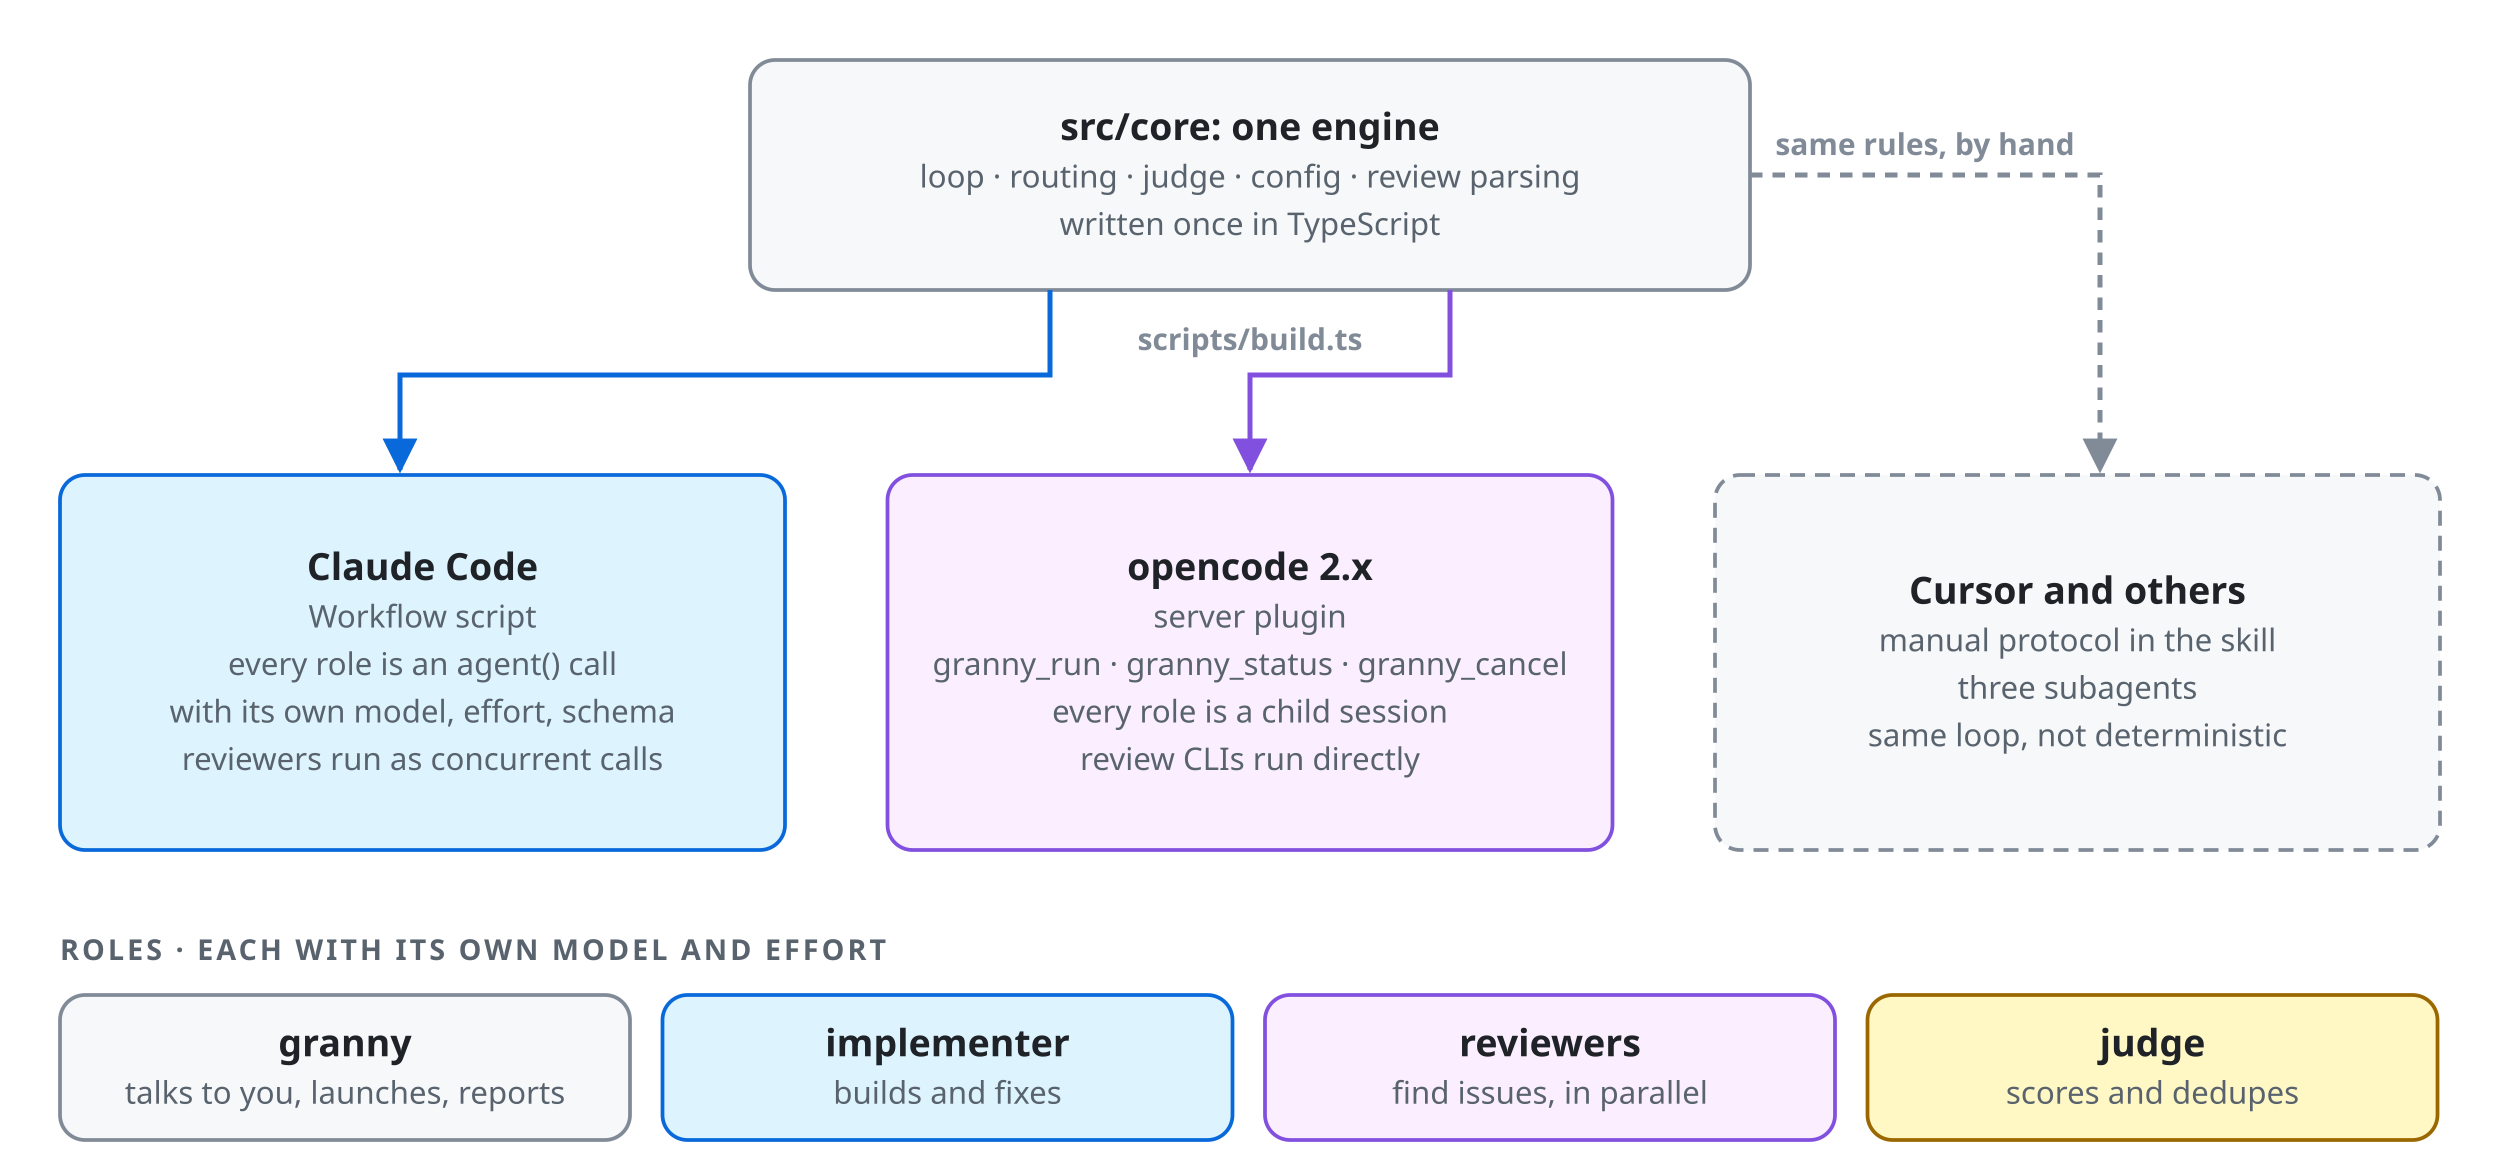
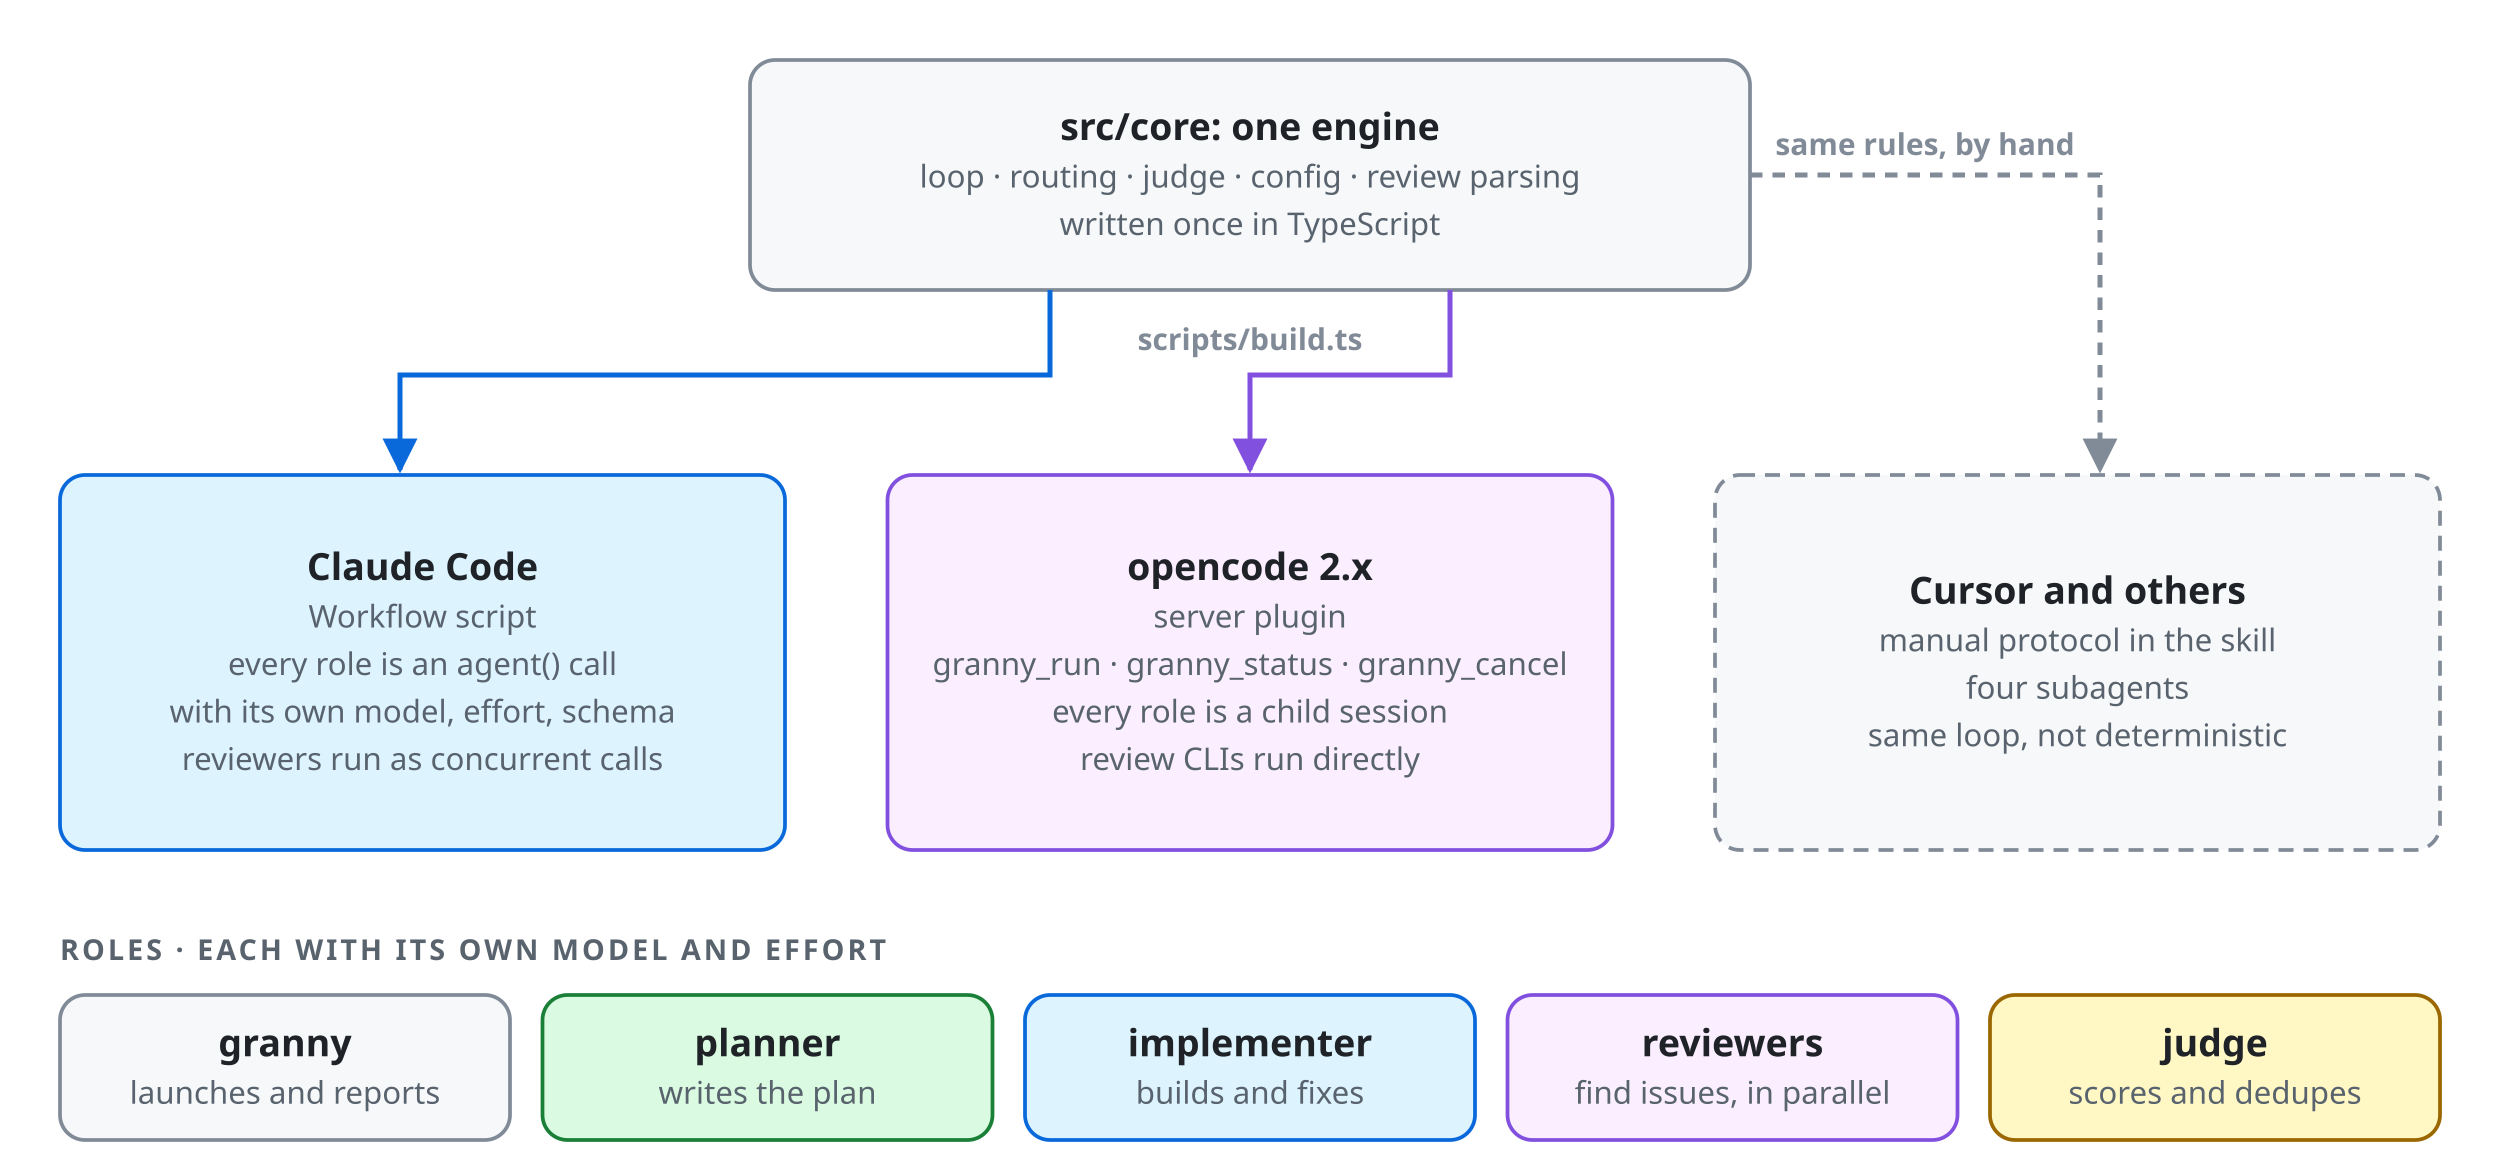
<svg xmlns="http://www.w3.org/2000/svg" width="1000" height="470" viewBox="0 0 1000 470" role="img" aria-label="granny-workflow: one core engine, generated for Claude Code and opencode; Cursor follows it by hand">
  <defs>
    <marker id="a-neutral" viewBox="0 0 10 10" refX="9" refY="5" markerWidth="7" markerHeight="7" orient="auto-start-reverse">
      <path d="M0,0 L10,5 L0,10 z" fill="#818b98" />
    </marker>
    <marker id="a-blue" viewBox="0 0 10 10" refX="9" refY="5" markerWidth="7" markerHeight="7" orient="auto-start-reverse">
      <path d="M0,0 L10,5 L0,10 z" fill="#0969da" />
    </marker>
    <marker id="a-purple" viewBox="0 0 10 10" refX="9" refY="5" markerWidth="7" markerHeight="7" orient="auto-start-reverse">
      <path d="M0,0 L10,5 L0,10 z" fill="#8250df" />
    </marker>
    <marker id="a-amber" viewBox="0 0 10 10" refX="9" refY="5" markerWidth="7" markerHeight="7" orient="auto-start-reverse">
      <path d="M0,0 L10,5 L0,10 z" fill="#9a6700" />
    </marker>
    <marker id="a-red" viewBox="0 0 10 10" refX="9" refY="5" markerWidth="7" markerHeight="7" orient="auto-start-reverse">
      <path d="M0,0 L10,5 L0,10 z" fill="#cf222e" />
    </marker>
    <marker id="a-green" viewBox="0 0 10 10" refX="9" refY="5" markerWidth="7" markerHeight="7" orient="auto-start-reverse">
      <path d="M0,0 L10,5 L0,10 z" fill="#1a7f37" />
    </marker>
    <marker id="a-muted" viewBox="0 0 10 10" refX="9" refY="5" markerWidth="7" markerHeight="7" orient="auto-start-reverse">
      <path d="M0,0 L10,5 L0,10 z" fill="#818b98" />
    </marker>
  </defs>
  <rect x="300" y="24" width="400" height="92" rx="10" fill="#f6f8fa" stroke="#818b98" stroke-width="1.5" />
  <text x="500" y="56" font-family="-apple-system, BlinkMacSystemFont, 'Segoe UI', 'Noto Sans', Helvetica, Arial, sans-serif" font-size="15" font-weight="600" fill="#1f2328" text-anchor="middle">src/core: one engine</text>
  <text x="500" y="75" font-family="-apple-system, BlinkMacSystemFont, 'Segoe UI', 'Noto Sans', Helvetica, Arial, sans-serif" font-size="12.5" font-weight="400" fill="#59636e" text-anchor="middle">loop · routing · judge · config · review parsing</text>
  <text x="500" y="94" font-family="-apple-system, BlinkMacSystemFont, 'Segoe UI', 'Noto Sans', Helvetica, Arial, sans-serif" font-size="12.5" font-weight="400" fill="#59636e" text-anchor="middle">written once in TypeScript</text>
  <path d="M420,116 L420,150 L160,150 L160,188" fill="none" stroke="#0969da" stroke-width="2" marker-end="url(#a-blue)" />
  <path d="M580,116 L580,150 L500,150 L500,188" fill="none" stroke="#8250df" stroke-width="2" marker-end="url(#a-purple)" />
  <text x="500" y="140" font-family="-apple-system, BlinkMacSystemFont, 'Segoe UI', 'Noto Sans', Helvetica, Arial, sans-serif" font-size="12" font-weight="600" fill="#818b98" text-anchor="middle">scripts/build.ts</text>
  <path d="M700,70 L840,70 L840,188" fill="none" stroke="#818b98" stroke-width="2" stroke-dasharray="5 4" marker-end="url(#a-muted)" />
  <text x="770" y="62" font-family="-apple-system, BlinkMacSystemFont, 'Segoe UI', 'Noto Sans', Helvetica, Arial, sans-serif" font-size="12" font-weight="600" fill="#818b98" text-anchor="middle">same rules, by hand</text>
  <rect x="24" y="190" width="290" height="150" rx="10" fill="#ddf4ff" stroke="#0969da" stroke-width="1.5" />
  <text x="169" y="232" font-family="-apple-system, BlinkMacSystemFont, 'Segoe UI', 'Noto Sans', Helvetica, Arial, sans-serif" font-size="15" font-weight="600" fill="#1f2328" text-anchor="middle">Claude Code</text>
  <text x="169" y="251" font-family="-apple-system, BlinkMacSystemFont, 'Segoe UI', 'Noto Sans', Helvetica, Arial, sans-serif" font-size="12.5" font-weight="400" fill="#59636e" text-anchor="middle">Workflow script</text>
  <text x="169" y="270" font-family="-apple-system, BlinkMacSystemFont, 'Segoe UI', 'Noto Sans', Helvetica, Arial, sans-serif" font-size="12.5" font-weight="400" fill="#59636e" text-anchor="middle">every role is an agent() call</text>
  <text x="169" y="289" font-family="-apple-system, BlinkMacSystemFont, 'Segoe UI', 'Noto Sans', Helvetica, Arial, sans-serif" font-size="12.5" font-weight="400" fill="#59636e" text-anchor="middle">with its own model, effort, schema</text>
  <text x="169" y="308" font-family="-apple-system, BlinkMacSystemFont, 'Segoe UI', 'Noto Sans', Helvetica, Arial, sans-serif" font-size="12.5" font-weight="400" fill="#59636e" text-anchor="middle">reviewers run as concurrent calls</text>
  <rect x="355" y="190" width="290" height="150" rx="10" fill="#fbefff" stroke="#8250df" stroke-width="1.5" />
  <text x="500" y="232" font-family="-apple-system, BlinkMacSystemFont, 'Segoe UI', 'Noto Sans', Helvetica, Arial, sans-serif" font-size="15" font-weight="600" fill="#1f2328" text-anchor="middle">opencode 2.x</text>
  <text x="500" y="251" font-family="-apple-system, BlinkMacSystemFont, 'Segoe UI', 'Noto Sans', Helvetica, Arial, sans-serif" font-size="12.5" font-weight="400" fill="#59636e" text-anchor="middle">server plugin</text>
  <text x="500" y="270" font-family="-apple-system, BlinkMacSystemFont, 'Segoe UI', 'Noto Sans', Helvetica, Arial, sans-serif" font-size="12.5" font-weight="400" fill="#59636e" text-anchor="middle">granny_run · granny_status · granny_cancel</text>
  <text x="500" y="289" font-family="-apple-system, BlinkMacSystemFont, 'Segoe UI', 'Noto Sans', Helvetica, Arial, sans-serif" font-size="12.5" font-weight="400" fill="#59636e" text-anchor="middle">every role is a child session</text>
  <text x="500" y="308" font-family="-apple-system, BlinkMacSystemFont, 'Segoe UI', 'Noto Sans', Helvetica, Arial, sans-serif" font-size="12.5" font-weight="400" fill="#59636e" text-anchor="middle">review CLIs run directly</text>
  <rect x="686" y="190" width="290" height="150" rx="10" fill="#f6f8fa" stroke="#818b98" stroke-width="1.5" stroke-dasharray="6 4" />
  <text x="831" y="241.5" font-family="-apple-system, BlinkMacSystemFont, 'Segoe UI', 'Noto Sans', Helvetica, Arial, sans-serif" font-size="15" font-weight="600" fill="#1f2328" text-anchor="middle">Cursor and others</text>
  <text x="831" y="260.5" font-family="-apple-system, BlinkMacSystemFont, 'Segoe UI', 'Noto Sans', Helvetica, Arial, sans-serif" font-size="12.5" font-weight="400" fill="#59636e" text-anchor="middle">manual protocol in the skill</text>
-   <text x="831" y="279.5" font-family="-apple-system, BlinkMacSystemFont, 'Segoe UI', 'Noto Sans', Helvetica, Arial, sans-serif" font-size="12.5" font-weight="400" fill="#59636e" text-anchor="middle">three subagents</text>
+   <text x="831" y="279.5" font-family="-apple-system, BlinkMacSystemFont, 'Segoe UI', 'Noto Sans', Helvetica, Arial, sans-serif" font-size="12.5" font-weight="400" fill="#59636e" text-anchor="middle">four subagents</text>
  <text x="831" y="298.5" font-family="-apple-system, BlinkMacSystemFont, 'Segoe UI', 'Noto Sans', Helvetica, Arial, sans-serif" font-size="12.5" font-weight="400" fill="#59636e" text-anchor="middle">same loop, not deterministic</text>
  <text x="24" y="384" font-family="-apple-system, BlinkMacSystemFont, 'Segoe UI', 'Noto Sans', Helvetica, Arial, sans-serif" font-size="11.5" font-weight="700" fill="#59636e" text-anchor="start" letter-spacing="1.2">ROLES · EACH WITH ITS OWN MODEL AND EFFORT</text>
-   <rect x="24" y="398" width="228" height="58" rx="10" fill="#f6f8fa" stroke="#818b98" stroke-width="1.5" />
-   <text x="138" y="422.5" font-family="-apple-system, BlinkMacSystemFont, 'Segoe UI', 'Noto Sans', Helvetica, Arial, sans-serif" font-size="15" font-weight="600" fill="#1f2328" text-anchor="middle">granny</text>
-   <text x="138" y="441.5" font-family="-apple-system, BlinkMacSystemFont, 'Segoe UI', 'Noto Sans', Helvetica, Arial, sans-serif" font-size="12.5" font-weight="400" fill="#59636e" text-anchor="middle">talks to you, launches, reports</text>
-   <rect x="265" y="398" width="228" height="58" rx="10" fill="#ddf4ff" stroke="#0969da" stroke-width="1.5" />
-   <text x="379" y="422.5" font-family="-apple-system, BlinkMacSystemFont, 'Segoe UI', 'Noto Sans', Helvetica, Arial, sans-serif" font-size="15" font-weight="600" fill="#1f2328" text-anchor="middle">implementer</text>
-   <text x="379" y="441.5" font-family="-apple-system, BlinkMacSystemFont, 'Segoe UI', 'Noto Sans', Helvetica, Arial, sans-serif" font-size="12.5" font-weight="400" fill="#59636e" text-anchor="middle">builds and fixes</text>
-   <rect x="506" y="398" width="228" height="58" rx="10" fill="#fbefff" stroke="#8250df" stroke-width="1.5" />
-   <text x="620" y="422.5" font-family="-apple-system, BlinkMacSystemFont, 'Segoe UI', 'Noto Sans', Helvetica, Arial, sans-serif" font-size="15" font-weight="600" fill="#1f2328" text-anchor="middle">reviewers</text>
-   <text x="620" y="441.5" font-family="-apple-system, BlinkMacSystemFont, 'Segoe UI', 'Noto Sans', Helvetica, Arial, sans-serif" font-size="12.5" font-weight="400" fill="#59636e" text-anchor="middle">find issues, in parallel</text>
-   <rect x="747" y="398" width="228" height="58" rx="10" fill="#fff8c5" stroke="#9a6700" stroke-width="1.5" />
-   <text x="861" y="422.5" font-family="-apple-system, BlinkMacSystemFont, 'Segoe UI', 'Noto Sans', Helvetica, Arial, sans-serif" font-size="15" font-weight="600" fill="#1f2328" text-anchor="middle">judge</text>
-   <text x="861" y="441.5" font-family="-apple-system, BlinkMacSystemFont, 'Segoe UI', 'Noto Sans', Helvetica, Arial, sans-serif" font-size="12.5" font-weight="400" fill="#59636e" text-anchor="middle">scores and dedupes</text>
+   <rect x="24" y="398" width="180" height="58" rx="10" fill="#f6f8fa" stroke="#818b98" stroke-width="1.5" />
+   <text x="114" y="422.5" font-family="-apple-system, BlinkMacSystemFont, 'Segoe UI', 'Noto Sans', Helvetica, Arial, sans-serif" font-size="15" font-weight="600" fill="#1f2328" text-anchor="middle">granny</text>
+   <text x="114" y="441.5" font-family="-apple-system, BlinkMacSystemFont, 'Segoe UI', 'Noto Sans', Helvetica, Arial, sans-serif" font-size="12.5" font-weight="400" fill="#59636e" text-anchor="middle">launches and reports</text>
+   <rect x="217" y="398" width="180" height="58" rx="10" fill="#dafbe1" stroke="#1a7f37" stroke-width="1.5" />
+   <text x="307" y="422.5" font-family="-apple-system, BlinkMacSystemFont, 'Segoe UI', 'Noto Sans', Helvetica, Arial, sans-serif" font-size="15" font-weight="600" fill="#1f2328" text-anchor="middle">planner</text>
+   <text x="307" y="441.5" font-family="-apple-system, BlinkMacSystemFont, 'Segoe UI', 'Noto Sans', Helvetica, Arial, sans-serif" font-size="12.5" font-weight="400" fill="#59636e" text-anchor="middle">writes the plan</text>
+   <rect x="410" y="398" width="180" height="58" rx="10" fill="#ddf4ff" stroke="#0969da" stroke-width="1.5" />
+   <text x="500" y="422.5" font-family="-apple-system, BlinkMacSystemFont, 'Segoe UI', 'Noto Sans', Helvetica, Arial, sans-serif" font-size="15" font-weight="600" fill="#1f2328" text-anchor="middle">implementer</text>
+   <text x="500" y="441.5" font-family="-apple-system, BlinkMacSystemFont, 'Segoe UI', 'Noto Sans', Helvetica, Arial, sans-serif" font-size="12.5" font-weight="400" fill="#59636e" text-anchor="middle">builds and fixes</text>
+   <rect x="603" y="398" width="180" height="58" rx="10" fill="#fbefff" stroke="#8250df" stroke-width="1.5" />
+   <text x="693" y="422.5" font-family="-apple-system, BlinkMacSystemFont, 'Segoe UI', 'Noto Sans', Helvetica, Arial, sans-serif" font-size="15" font-weight="600" fill="#1f2328" text-anchor="middle">reviewers</text>
+   <text x="693" y="441.5" font-family="-apple-system, BlinkMacSystemFont, 'Segoe UI', 'Noto Sans', Helvetica, Arial, sans-serif" font-size="12.5" font-weight="400" fill="#59636e" text-anchor="middle">find issues, in parallel</text>
+   <rect x="796" y="398" width="180" height="58" rx="10" fill="#fff8c5" stroke="#9a6700" stroke-width="1.5" />
+   <text x="886" y="422.5" font-family="-apple-system, BlinkMacSystemFont, 'Segoe UI', 'Noto Sans', Helvetica, Arial, sans-serif" font-size="15" font-weight="600" fill="#1f2328" text-anchor="middle">judge</text>
+   <text x="886" y="441.5" font-family="-apple-system, BlinkMacSystemFont, 'Segoe UI', 'Noto Sans', Helvetica, Arial, sans-serif" font-size="12.5" font-weight="400" fill="#59636e" text-anchor="middle">scores and dedupes</text>
</svg>
